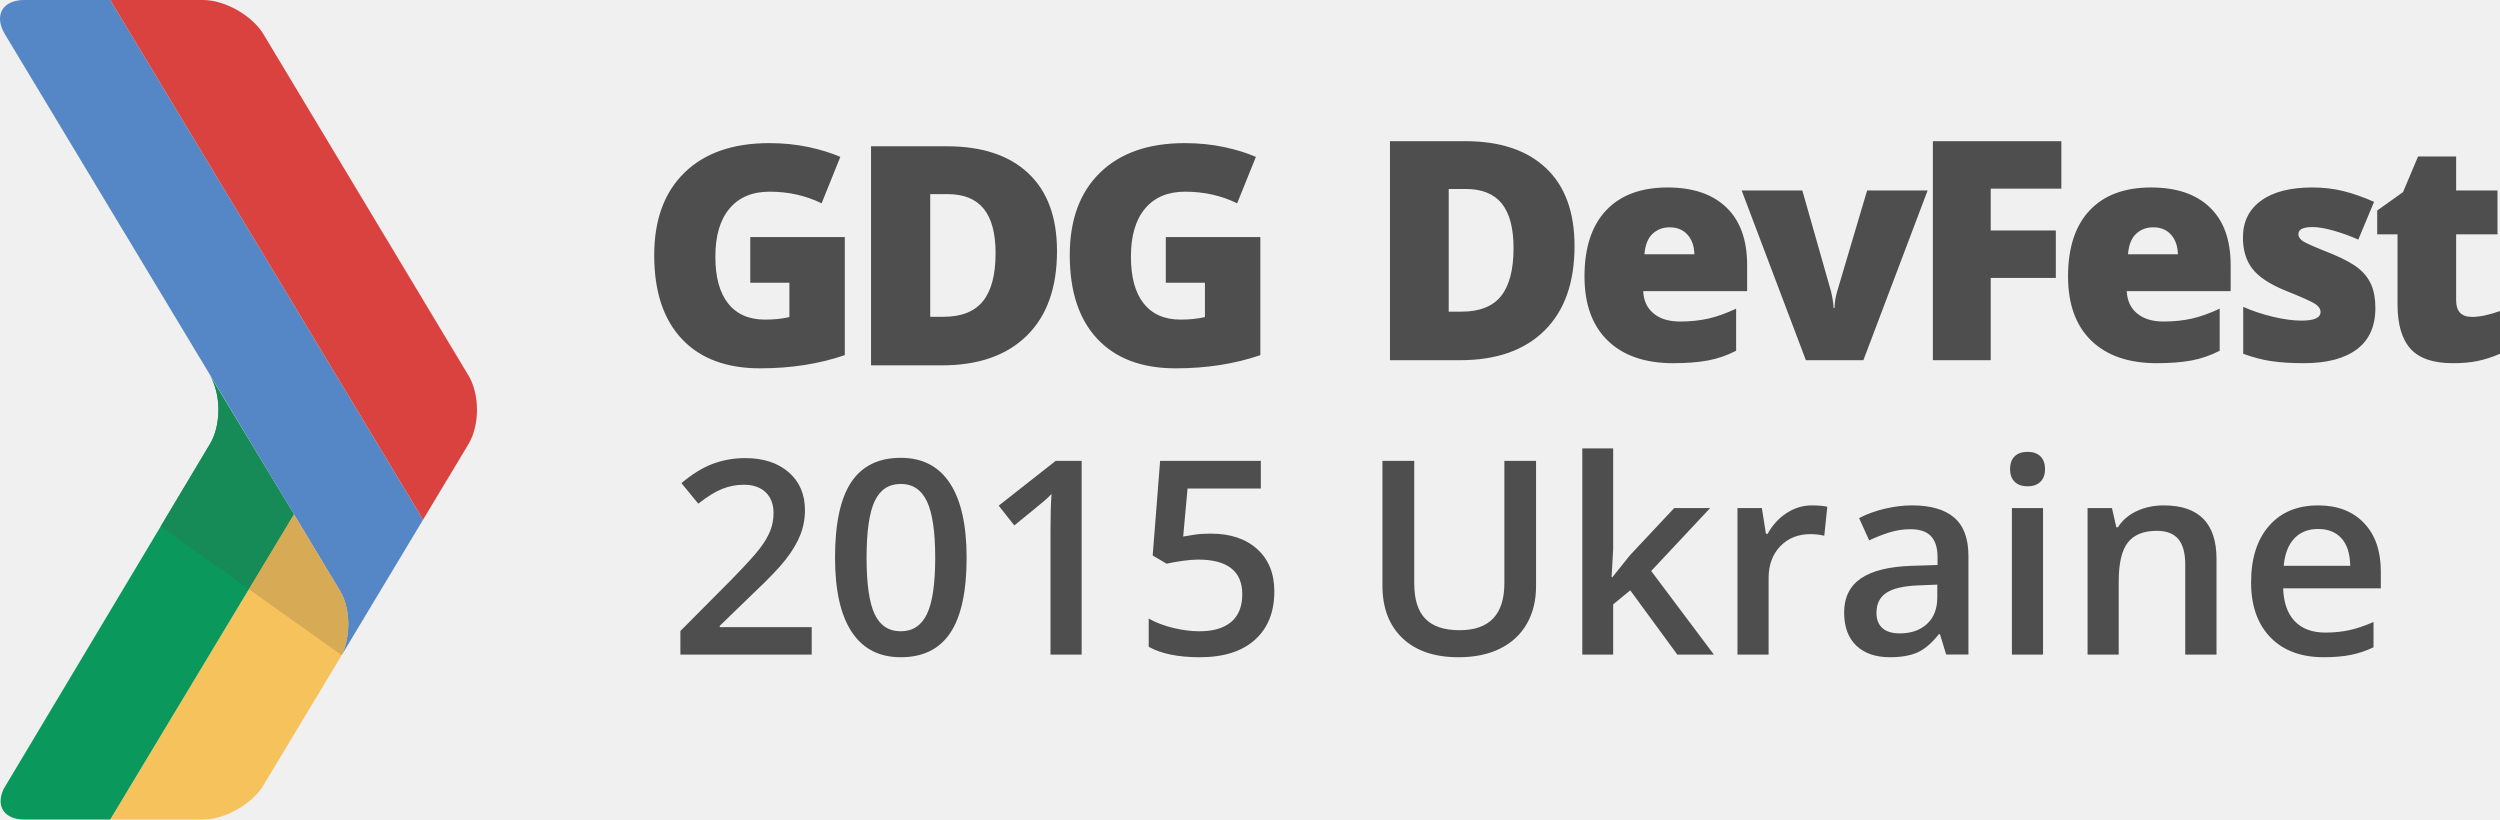
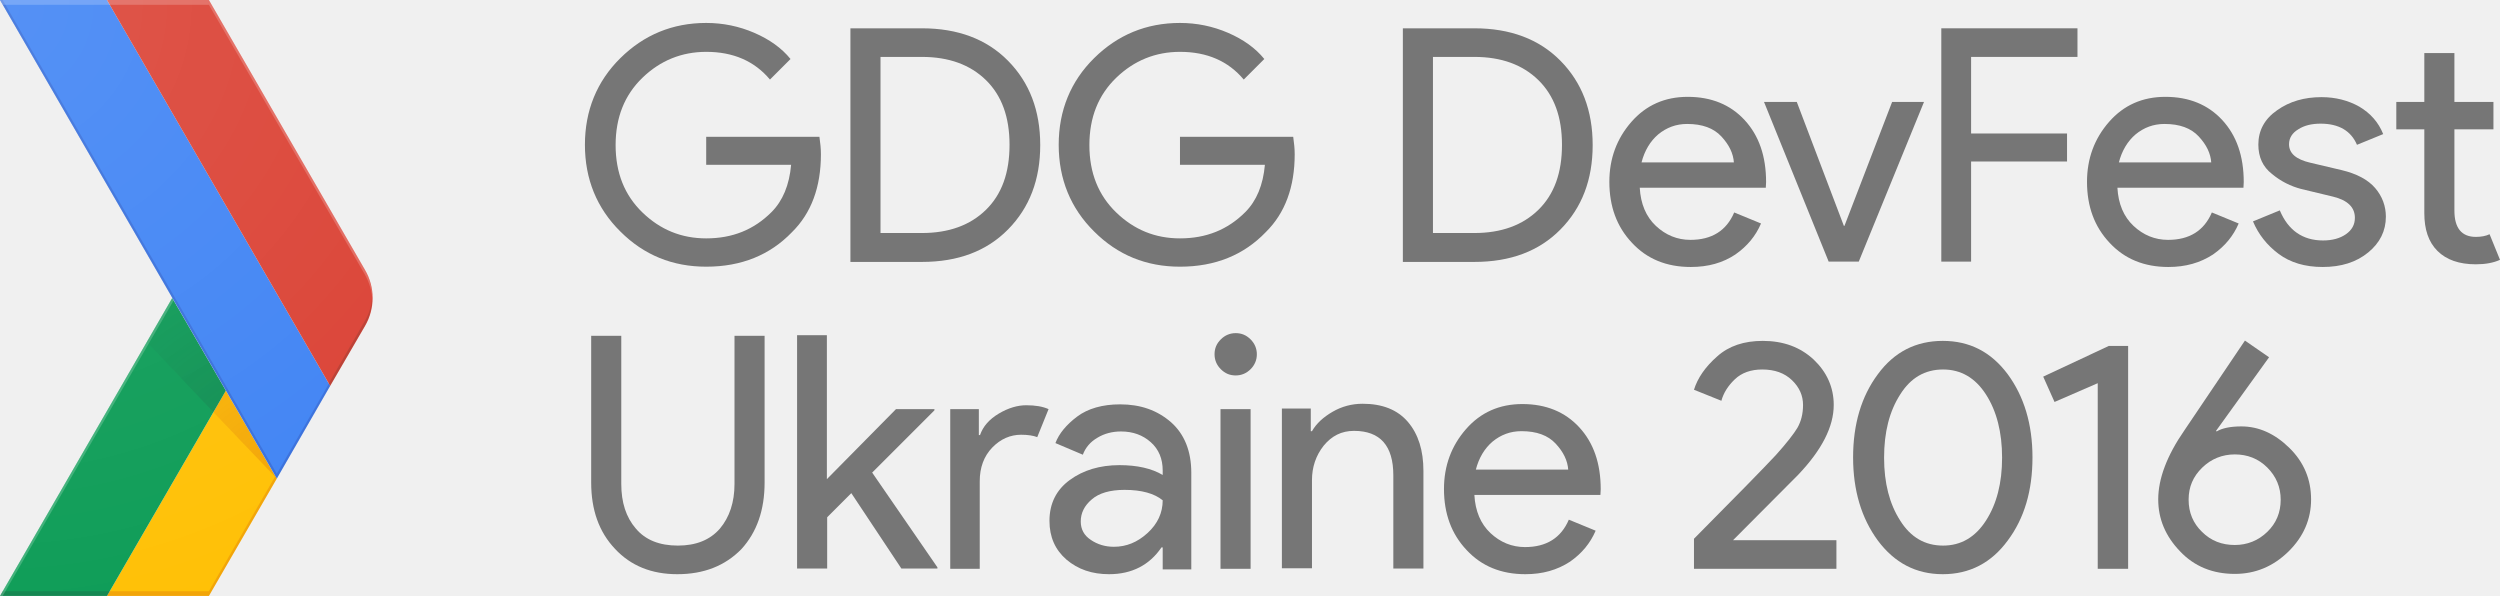
- <svg xmlns="http://www.w3.org/2000/svg" viewBox="90.18 977.405 610.109 200">
-   <path fill="#F6C25B" d="M117.073 1177.405h22.645c5.352 0 12.006-3.76 14.77-8.376l19.072-31.728c2.255-4.65 2.173-11.427-.397-15.712l-11.26-18.633-44.83 74.448z" />
-   <path fill="#0A985C" d="M141.413 1085.78l-50.35 84.172c-1.943 4.148.08 7.453 5.07 7.453h20.94l44.83-74.448-20.49-33.916c2.762 4.598 2.762 12.133 0 16.74" />
-   <path fill="#5586C5" d="M96.134 977.405c-5.38 0-7.502 3.78-4.747 8.366l81.776 135.823c2.57 4.285 2.646 11.06.397 15.705l19.876-33.078-76.35-126.814h-20.95z" />
-   <path fill="#D9423E" d="M117.087 977.405l76.35 126.813 11.072-18.432c2.766-4.613 2.766-12.148 0-16.744l-50.02-83.27c-2.77-4.587-9.422-8.367-14.773-8.367h-22.63z" />
-   <path d="M288.27 1137.153h-32.046v-5.755l12.19-12.257c3.602-3.682 5.987-6.296 7.163-7.837 1.175-1.54 2.034-2.994 2.57-4.35.54-1.36.81-2.812.81-4.367 0-2.132-.642-3.814-1.924-5.044-1.286-1.225-3.056-1.84-5.322-1.84-1.81 0-3.56.334-5.25 1-1.695.67-3.65 1.876-5.87 3.622l-4.11-5.013c2.63-2.22 5.184-3.793 7.665-4.72 2.478-.925 5.12-1.39 7.922-1.39 4.398 0 7.926 1.148 10.578 3.445 2.653 2.293 3.978 5.382 3.978 9.264 0 2.13-.386 4.16-1.148 6.08-.765 1.915-1.942 3.894-3.527 5.93-1.582 2.037-4.22 4.79-7.905 8.263l-8.215 7.955v.32h22.443v6.696zm37.806-23.637c0 8.212-1.32 14.315-3.96 18.303-2.643 3.986-6.68 5.98-12.113 5.98-5.26 0-9.248-2.06-11.965-6.177-2.717-4.118-4.074-10.153-4.074-18.108 0-8.345 1.32-14.492 3.96-18.45 2.643-3.953 6.67-5.93 12.08-5.93 5.283 0 9.28 2.07 11.998 6.208 2.717 4.138 4.074 10.197 4.074 18.172zm-24.415 0c0 6.445.665 11.048 1.99 13.805 1.327 2.763 3.446 4.144 6.354 4.144 2.91 0 5.04-1.4 6.387-4.207 1.348-2.802 2.02-7.38 2.02-13.74 0-6.34-.672-10.925-2.02-13.76-1.346-2.834-3.475-4.252-6.386-4.252-2.908 0-5.027 1.39-6.353 4.172-1.325 2.782-1.99 7.395-1.99 13.84zm52.488 23.637h-7.6v-30.526c0-3.643.085-6.53.26-8.666-.496.52-1.107 1.09-1.828 1.717-.722.625-3.14 2.607-7.26 5.95l-3.816-4.82 13.906-10.927h6.34v47.273zm31.532-29.52c4.764 0 8.536 1.26 11.32 3.782 2.78 2.522 4.172 5.96 4.172 10.313 0 5.044-1.58 8.984-4.74 11.82-3.157 2.837-7.645 4.25-13.468 4.25-5.28 0-9.432-.85-12.45-2.55v-6.89c1.746.99 3.752 1.756 6.014 2.296 2.266.54 4.368.81 6.306.81 3.428 0 6.038-.765 7.826-2.296 1.79-1.53 2.686-3.773 2.686-6.73 0-5.644-3.602-8.47-10.803-8.47-1.01 0-2.262.103-3.75.308-1.49.205-2.79.437-3.912.697l-3.395-2.006 1.81-23.087h24.58v6.756h-17.883l-1.068 11.707c.755-.13 1.678-.28 2.765-.454 1.086-.174 2.42-.26 3.99-.26zm79.362-17.753v30.587c0 3.493-.752 6.547-2.25 9.168-1.5 2.618-3.666 4.634-6.5 6.045-2.837 1.415-6.227 2.12-10.17 2.12-5.865 0-10.424-1.553-13.682-4.655-3.253-3.106-4.884-7.375-4.884-12.808v-30.458h7.76v29.91c0 3.9.907 6.78 2.718 8.63 1.81 1.856 4.593 2.783 8.345 2.783 7.284 0 10.93-3.827 10.93-11.48v-29.845h7.73zm18.628 28.39l4.298-5.37 10.803-11.51h8.765l-14.392 15.36 15.297 20.403h-8.928l-11.48-15.682-4.17 3.43v12.254h-7.535v-50.315h7.536v24.542l-.39 6.89h.196zm48.668-17.527c1.53 0 2.792.11 3.783.325l-.74 7.08c-1.08-.26-2.2-.39-3.363-.39-3.04 0-5.506.995-7.392 2.977-1.886 1.982-2.83 4.558-2.83 7.73v18.69h-7.597v-35.765h5.95l1 6.308h.39c1.188-2.136 2.732-3.827 4.643-5.078 1.907-1.252 3.96-1.877 6.16-1.877zm32.792 36.41l-1.52-4.98h-.26c-1.722 2.177-3.46 3.66-5.206 4.446-1.747.784-3.988 1.177-6.725 1.177-3.52 0-6.26-.947-8.236-2.843-1.97-1.9-2.956-4.582-2.956-8.055 0-3.684 1.366-6.466 4.104-8.34 2.737-1.878 6.91-2.9 12.515-3.074l6.178-.195v-1.906c0-2.286-.533-3.995-1.603-5.126-1.066-1.132-2.72-1.7-4.962-1.7-1.83 0-3.588.27-5.273.81-1.68.54-3.298 1.177-4.85 1.908l-2.457-5.433c1.942-1.01 4.063-1.78 6.37-2.31 2.308-.53 4.485-.793 6.535-.793 4.55 0 7.98.99 10.297 2.977 2.317 1.98 3.48 5.097 3.48 9.342v24.09h-5.435zm-11.32-5.174c2.76 0 4.977-.774 6.648-2.315 1.668-1.54 2.505-3.7 2.505-6.483v-3.103l-4.593.19c-3.58.13-6.183.73-7.81 1.797-1.627 1.066-2.44 2.7-2.44 4.897 0 1.596.472 2.83 1.422 3.705.947.87 2.372 1.31 4.27 1.31zm26.908-40.064c0-1.36.372-2.406 1.118-3.137.74-.736 1.804-1.1 3.184-1.1 1.337 0 2.376.364 3.12 1.1.745.73 1.114 1.775 1.114 3.135 0 1.292-.37 2.31-1.114 3.055-.745.746-1.784 1.115-3.12 1.115-1.38 0-2.443-.37-3.184-1.114-.746-.743-1.118-1.76-1.118-3.053zm8.052 45.237h-7.597v-35.764h7.597v35.762zm42.333 0h-7.63v-21.99c0-2.758-.558-4.818-1.67-6.175-1.11-1.357-2.87-2.037-5.286-2.037-3.213 0-5.56.95-7.05 2.85-1.487 1.895-2.232 5.074-2.232 9.536v17.817h-7.597v-35.764h5.95l1.066 4.687h.39c1.077-1.702 2.608-3.017 4.59-3.943 1.986-.926 4.183-1.39 6.6-1.39 8.578 0 12.87 4.363 12.87 13.094v23.316zm26.193.647c-5.56 0-9.91-1.62-13.05-4.867-3.136-3.243-4.705-7.713-4.705-13.402 0-5.84 1.457-10.43 4.37-13.773 2.907-3.342 6.906-5.013 11.995-5.013 4.723 0 8.452 1.435 11.19 4.302 2.737 2.867 4.108 6.81 4.108 11.834v4.106h-23.835c.11 3.468 1.045 6.137 2.812 8.003 1.77 1.86 4.258 2.793 7.47 2.793 2.112 0 4.08-.198 5.902-.598 1.82-.4 3.78-1.063 5.87-1.99v6.18c-1.854.882-3.73 1.507-5.628 1.872-1.895.37-4.06.55-6.498.55zm-1.39-31.303c-2.414 0-4.348.765-5.804 2.297-1.456 1.53-2.324 3.762-2.604 6.694h16.233c-.04-2.953-.753-5.19-2.13-6.708-1.38-1.52-3.28-2.283-5.694-2.283zM474.434 1037.446c0 8.922-2.443 15.8-7.314 20.62-4.874 4.818-11.73 7.24-20.557 7.24h-17.17v-53.448h18.367c8.513 0 15.088 2.197 19.72 6.585 4.634 4.376 6.954 10.72 6.954 19.003zm-14.884.515c0-4.895-.96-8.527-2.884-10.896-1.914-2.358-4.84-3.543-8.763-3.543h-4.173v29.936h3.2c4.35 0 7.552-1.275 9.585-3.814 2.017-2.55 3.035-6.44 3.035-11.68zm38.95 28.078c-6.855 0-12.17-1.836-15.956-5.502-3.783-3.67-5.68-8.9-5.68-15.668 0-6.99 1.75-12.367 5.257-16.102 3.51-3.738 8.52-5.61 15.025-5.61 6.19 0 10.974 1.625 14.354 4.88 3.376 3.252 5.057 7.934 5.057 14.06v6.36H491.2c.093 2.313.937 4.125 2.516 5.44 1.59 1.322 3.745 1.972 6.48 1.972 2.49 0 4.784-.24 6.878-.708 2.085-.475 4.362-1.285 6.798-2.43V1063c-2.218 1.15-4.518 1.94-6.89 2.38-2.374.44-5.204.658-8.48.658zm-.844-33.158c-1.667 0-3.06.533-4.186 1.592-1.134 1.056-1.784 2.72-1.982 4.986h12.197c-.05-1.996-.61-3.588-1.69-4.788-1.078-1.2-2.527-1.79-4.34-1.79zm33.237 32.426l-15.673-41.424h14.805l6.965 24.495c.02.126.072.328.15.625.07.29.143.64.212 1.036.078.406.143.834.198 1.288.065.45.096.868.096 1.254h.246c0-1.258.222-2.638.656-4.125l7.293-24.573h14.767l-15.68 41.424h-14.033zm45.11 0h-14.116v-53.45h31.353v11.592h-17.238v10.2h15.89v11.59h-15.89v20.068zm40.497.732c-6.85 0-12.15-1.836-15.95-5.502-3.783-3.67-5.677-8.9-5.677-15.668 0-6.99 1.75-12.367 5.257-16.102 3.51-3.738 8.513-5.61 15.023-5.61 6.19 0 10.975 1.625 14.35 4.88 3.377 3.252 5.055 7.934 5.055 14.06v6.36H609.2c.1 2.313.944 4.125 2.526 5.44 1.583 1.322 3.736 1.972 6.476 1.972 2.488 0 4.785-.24 6.883-.708 2.078-.475 4.35-1.285 6.794-2.43V1063c-2.217 1.15-4.534 1.94-6.89 2.38-2.377.44-5.203.658-8.49.658zm-.84-33.158c-1.66 0-3.062.533-4.187 1.592-1.128 1.056-1.784 2.72-1.97 4.986h12.186c-.056-1.996-.617-3.588-1.687-4.788-1.084-1.2-2.527-1.79-4.344-1.79zm54.216 19.7c0 4.436-1.497 7.79-4.5 10.053-3 2.266-7.305 3.404-12.916 3.404-3.045 0-5.7-.16-7.946-.496-2.252-.326-4.542-.934-6.89-1.802v-11.444c2.205.977 4.615 1.783 7.243 2.412 2.618.63 4.962.943 7.016.943 3.08 0 4.61-.7 4.61-2.11 0-.734-.43-1.39-1.29-1.958-.852-.573-3.353-1.687-7.49-3.344-3.775-1.565-6.407-3.335-7.907-5.324-1.507-1.98-2.252-4.497-2.252-7.545 0-3.85 1.47-6.85 4.426-8.99 2.946-2.155 7.12-3.224 12.515-3.224 2.71 0 5.257.297 7.645.9 2.375.597 4.843 1.465 7.413 2.613l-3.848 9.212c-1.887-.848-3.883-1.582-5.99-2.177-2.103-.598-3.812-.888-5.148-.888-2.32 0-3.475.567-3.475 1.708 0 .707.403 1.316 1.206 1.804.813.505 3.154 1.523 7.03 3.057 2.87 1.2 5.02 2.37 6.44 3.516 1.41 1.146 2.453 2.492 3.12 4.037.66 1.55.988 3.422.988 5.643zm23.56 2.164c1.908 0 4.194-.48 6.852-1.432v10.426c-1.917.823-3.732 1.408-5.464 1.767-1.726.36-3.756.533-6.08.533-4.76 0-8.202-1.18-10.294-3.523-2.116-2.358-3.168-5.97-3.168-10.846V1034.6h-4.962v-5.82l6.305-4.496 3.667-8.697h9.293v8.292h10.092v10.72h-10.092v16.12c0 2.674 1.282 4.02 3.85 4.02zM273.274 1035.265h23.072v28.81c-6.267 2.143-13.157 3.22-20.66 3.22-8.24 0-14.61-2.39-19.104-7.17-4.497-4.775-6.746-11.59-6.746-20.436 0-8.637 2.46-15.346 7.385-20.15 4.93-4.8 11.827-7.207 20.7-7.207 3.366 0 6.54.32 9.527.953 2.977.633 5.585 1.44 7.81 2.41l-4.573 11.33c-3.848-1.892-8.086-2.842-12.686-2.842-4.218 0-7.478 1.37-9.782 4.115-2.31 2.733-3.46 6.652-3.46 11.754 0 4.996 1.044 8.803 3.13 11.42 2.08 2.625 5.084 3.933 9.012 3.933 2.15 0 4.125-.2 5.93-.622v-8.372h-9.55v-11.15h-.003zm74.86 3.435c0 8.926-2.46 15.798-7.372 20.626-4.912 4.825-11.812 7.24-20.714 7.24H302.75v-53.462h18.504c8.582 0 15.208 2.194 19.877 6.585 4.667 4.386 7.005 10.72 7.005 19.01zm-14.99.516c0-4.904-.975-8.536-2.912-10.89-1.938-2.376-4.877-3.55-8.828-3.55h-4.21v29.94h3.218c4.39 0 7.604-1.27 9.655-3.82 2.05-2.543 3.076-6.442 3.076-11.68zm41.544-3.95h23.073v28.81c-6.266 2.142-13.146 3.22-20.66 3.22-8.242 0-14.61-2.39-19.106-7.17-4.49-4.776-6.747-11.59-6.747-20.437 0-8.637 2.465-15.346 7.393-20.15 4.923-4.8 11.82-7.207 20.7-7.207 3.35 0 6.533.32 9.52.953 2.983.633 5.587 1.44 7.81 2.41l-4.574 11.33c-3.85-1.892-8.083-2.842-12.692-2.842-4.214 0-7.47 1.37-9.774 4.115-2.304 2.733-3.456 6.652-3.456 11.754 0 4.996 1.04 8.803 3.123 11.42 2.082 2.625 5.09 3.933 9.016 3.933 2.143 0 4.118-.2 5.92-.622v-8.372h-9.547v-11.15z" fill="#4E4E4E" />
-   <path fill="#168B58" d="M141.413 1085.78l-12.032 20.114 21.537 15.307 10.985-18.24-20.487-33.917c2.762 4.595 2.762 12.13 0 16.737z" />
-   <path fill="#D7AB56" d="M161.902 1102.957l-10.985 18.243 22.646 16.096c2.252-4.65 2.17-11.422-.4-15.705l-11.26-18.632z" />
+ <svg xmlns="http://www.w3.org/2000/svg" id="Layer_4" viewBox="0 0 839 200">
+   <style>.st0{fill:none;} .st1{fill:#FFC107;} .st2{fill:#0F9D58;} .st3{opacity:0.2;fill:#BF360C;enable-background:new ;} .st4{opacity:0.2;fill:#263238;enable-background:new ;} .st5{opacity:0.2;fill:#FFFFFF;enable-background:new ;} .st6{fill:url(#XMLID_257_);} .st7{fill:url(#XMLID_258_);} .st8{fill:#4285F4;} .st9{fill:#DB4437;} .st10{opacity:0.2;fill:#1A237E;enable-background:new ;} .st11{opacity:0.2;fill:#3E2723;enable-background:new ;} .st12{fill:url(#XMLID_259_);} .st13{fill:#767676;}</style>
+   <g id="XMLID_60_">
+     <g id="XMLID_61_">
+       <g id="XMLID_62_">
+         <path id="XMLID_106_" class="st0" d="M122.5 90.6L70.1 0H0l57.8 100L0 200h70.1l52.4-90.6c3.3-5.8 3.3-13 0-18.8z" />
+         <path id="XMLID_105_" class="st1" d="M92.4 159.8l-16.6-28.7L35.9 200h34.2l22.8-39.4z" />
+         <path id="XMLID_104_" class="st0" d="M122.5 90.6L70.1 0H0l57.8 100L0 200h70.1l52.4-90.6c3.3-5.8 3.3-13 0-18.8z" />
+         <path id="XMLID_103_" class="st2" d="M57.8 100l18 31.1L35.9 200H0z" />
+         <path id="XMLID_102_" class="st0" d="M122.5 90.6L70.1 0H0l57.8 100L0 200h70.1l52.4-90.6c3.3-5.8 3.3-13 0-18.8z" />
+         <path id="XMLID_101_" class="st3" d="M70.1 198.4H36.8l-.9 1.6h34.2l22.8-39.4-.5-.8z" />
+         <path id="XMLID_100_" class="st0" d="M122.5 90.6L70.1 0H0l57.8 100L0 200h70.1l52.4-90.6c3.3-5.8 3.3-13 0-18.8z" />
+         <path id="XMLID_99_" class="st4" d="M.9 198.4L0 200h35.9l.9-1.6z" />
+         <path id="XMLID_98_" class="st0" d="M122.5 90.6L70.1 0H0l57.8 100L0 200h70.1l52.4-90.6c3.3-5.8 3.3-13 0-18.8z" />
+         <path id="XMLID_96_" class="st5" d="M0 200h.9l57.4-99.2-.5-.8z" />
+         <path id="XMLID_94_" class="st0" d="M122.5 90.6L70.1 0H0l57.8 100L0 200h70.1l52.4-90.6c3.3-5.8 3.3-13 0-18.8z" />
+         <radialGradient id="XMLID_257_" cx="92.62" cy="2707.501" r="69.162" gradientTransform="matrix(1 0 0 -1 0 2867.46)" gradientUnits="userSpaceOnUse">
+           <stop offset="0" stop-color="#BF360C" stop-opacity=".2" />
+           <stop offset="1" stop-color="#BF360C" stop-opacity=".02" />
+         </radialGradient>
+         <path id="XMLID_92_" class="st6" d="M92.9 160.6l-17.1-29.5-4.2 7.2z" />
+         <path id="XMLID_90_" class="st0" d="M122.5 90.6L70.1 0H0l57.8 100L0 200h70.1l52.4-90.6c3.3-5.8 3.3-13 0-18.8z" />
+         <radialGradient id="XMLID_258_" cx="92.423" cy="2707.063" r="69.723" gradientTransform="matrix(1 0 0 -1 0 2867.46)" gradientUnits="userSpaceOnUse">
+           <stop offset="0" stop-color="#263238" stop-opacity=".2" />
+           <stop offset="1" stop-color="#263238" stop-opacity=".02" />
+         </radialGradient>
+         <path id="XMLID_89_" class="st7" d="M71.6 138.3l4.2-7.2-18-31.1-8.5 14.8z" />
+         <path id="XMLID_88_" class="st0" d="M122.5 90.6L70.1 0H0l57.8 100L0 200h70.1l52.4-90.6c3.3-5.8 3.3-13 0-18.8z" />
+         <g id="XMLID_85_">
+           <g id="XMLID_86_">
+             <path id="XMLID_87_" class="st8" d="M35.9 0H0l92.9 160.6 17.9-31.1z" />
+           </g>
+         </g>
+         <path id="XMLID_84_" class="st0" d="M122.5 90.6L70.1 0H0l57.8 100L0 200h70.1l52.4-90.6c3.3-5.8 3.3-13 0-18.8z" />
+         <path id="XMLID_83_" class="st9" d="M122.5 109.4c3.4-5.8 3.4-13 0-18.8L70.1 0H35.9l74.9 129.5 11.7-20.1z" />
+         <path id="XMLID_82_" class="st0" d="M122.5 90.6L70.1 0H0l57.8 100L0 200h70.1l52.4-90.6c3.3-5.8 3.3-13 0-18.8z" />
+         <path id="XMLID_71_" class="st10" d="M110.8 129.5l-.4-.8L92.9 159 .9 0H0l92.9 160.6 17.9-31.1z" />
+         <path id="XMLID_69_" class="st0" d="M122.5 90.6L70.1 0H0l57.8 100L0 200h70.1l52.4-90.6c3.3-5.8 3.3-13 0-18.8z" />
+         <path id="XMLID_67_" class="st5" d="M70.1 1.6l52.4 90.6c1.5 2.7 2.3 5.6 2.5 8.6.1-3.5-.7-7-2.5-10.2L70.1 0H0l.9 1.6h69.2z" />
+         <path id="XMLID_66_" class="st0" d="M122.5 90.6L70.1 0H0l57.8 100L0 200h70.1l52.4-90.6c3.3-5.8 3.3-13 0-18.8z" />
+         <path id="XMLID_65_" class="st11" d="M110.8 129.5l11.6-20.1c1.8-3.1 2.6-6.7 2.5-10.2-.1 3-.9 5.9-2.5 8.6l-12.1 20.9.5.8z" />
+         <path id="XMLID_64_" class="st0" d="M122.5 90.6L70.1 0H0l57.8 100L0 200h70.1l52.4-90.6c3.3-5.8 3.3-13 0-18.8z" />
+         <radialGradient id="XMLID_259_" cx="-1.562" cy="2865.898" r="209.922" gradientTransform="matrix(1 0 0 -1 0 2867.46)" gradientUnits="userSpaceOnUse">
+           <stop offset="0" stop-color="#FFF" stop-opacity=".1" />
+           <stop offset="1" stop-color="#FFF" stop-opacity="0" />
+         </radialGradient>
+         <path id="XMLID_63_" class="st12" d="M122.5 90.6L70.1 0H0l57.8 100L0 200h70.1l52.4-90.6c3.3-5.8 3.3-13 0-18.8z" />
+       </g>
+     </g>
+   </g>
+   <g id="XMLID_7_">
+     <path id="XMLID_116_" class="st13" d="M275.5 51.8c0 10.9-3.2 19.7-9.7 26.1-7.4 7.7-17 11.6-28.8 11.6-11.3 0-20.9-3.9-28.8-11.8-7.9-7.8-11.9-17.6-11.9-29.1s4-21.3 11.9-29.1c7.9-7.8 17.5-11.8 28.8-11.8 5.6 0 11 1.1 16.1 3.3 5.1 2.2 9.2 5.1 12.2 8.8l-6.9 6.9c-5.2-6.2-12.3-9.3-21.4-9.3-8.2 0-15.4 2.9-21.4 8.7-6 5.8-9 13.3-9 22.6s3 16.8 9 22.6c6 5.8 13.1 8.7 21.4 8.7 8.8 0 16-2.9 21.9-8.8 3.8-3.8 6-9.1 6.6-15.9H237v-9.4h38c.3 2.1.5 4 .5 5.9z" />
+     <path id="XMLID_118_" class="st13" d="M285.4 87.8V9.5h24c12 0 21.7 3.6 28.9 10.9 7.2 7.3 10.8 16.7 10.8 28.3s-3.6 21-10.8 28.3c-7.2 7.3-16.8 10.9-28.9 10.9h-24zm10.1-9.6h13.9c9 0 16.2-2.6 21.5-7.8 5.3-5.2 7.9-12.4 7.9-21.8 0-9.3-2.6-16.5-7.9-21.7-5.3-5.2-12.5-7.8-21.5-7.8h-13.9v59.1z" />
+     <path id="XMLID_121_" class="st13" d="M434.5 51.8c0 10.9-3.2 19.7-9.7 26.1-7.4 7.7-17 11.6-28.8 11.6-11.3 0-20.9-3.9-28.8-11.8-7.9-7.8-11.9-17.6-11.9-29.1s4-21.3 11.9-29.1c7.9-7.8 17.5-11.8 28.8-11.8 5.6 0 11 1.1 16.1 3.3 5.1 2.2 9.2 5.1 12.2 8.8l-6.9 6.9c-5.2-6.2-12.3-9.3-21.4-9.3-8.2 0-15.4 2.9-21.4 8.7-6 5.8-9 13.3-9 22.6s3 16.8 9 22.6c6 5.8 13.1 8.7 21.4 8.7 8.8 0 16-2.9 21.9-8.8 3.8-3.8 6-9.1 6.6-15.9H396v-9.4h38c.3 2.1.5 4 .5 5.9z" />
+     <path id="XMLID_123_" class="st13" d="M470.8 87.8V9.5h24c12 0 21.7 3.6 28.9 10.9 7.2 7.3 10.8 16.7 10.8 28.3s-3.6 21-10.8 28.3c-7.2 7.3-16.8 10.9-28.9 10.9h-24zm10.1-9.6h13.9c9 0 16.2-2.6 21.5-7.8 5.3-5.2 7.9-12.4 7.9-21.8 0-9.3-2.6-16.5-7.9-21.7-5.3-5.2-12.5-7.8-21.5-7.8h-13.9v59.1z" />
+     <path id="XMLID_126_" class="st13" d="M567.4 89.6c-8.1 0-14.7-2.7-19.7-8.1-5.1-5.4-7.6-12.2-7.6-20.5 0-7.8 2.5-14.5 7.4-20.1 4.9-5.6 11.2-8.4 18.9-8.4 7.9 0 14.3 2.6 19.1 7.8 4.8 5.2 7.2 12.1 7.2 20.8l-.1 1.9h-42.3c.3 5.4 2.1 9.7 5.4 12.8 3.3 3.1 7.2 4.7 11.6 4.7 7.2 0 12.1-3.1 14.7-9.2l9 3.7c-1.8 4.2-4.6 7.6-8.6 10.4-4.2 2.8-9.1 4.2-15 4.2zm14.5-35c-.2-3.1-1.6-6-4.2-8.8-2.6-2.8-6.4-4.2-11.5-4.2-3.7 0-6.9 1.2-9.7 3.5-2.7 2.3-4.6 5.5-5.6 9.4h31z" />
+     <path id="XMLID_129_" class="st13" d="M613.7 87.8L592 34.2h11l15.8 41.6h.2l16-41.6h10.7l-21.9 53.6h-10.1z" />
+     <path id="XMLID_131_" class="st13" d="M661.6 87.8h-10.1V9.5h45.7v9.6h-35.7v25.7h32.2v9.4h-32.2v33.6z" />
+     <path id="XMLID_133_" class="st13" d="M727.7 89.6c-8.1 0-14.7-2.7-19.7-8.1-5.1-5.4-7.6-12.2-7.6-20.5 0-7.8 2.5-14.5 7.4-20.1 4.9-5.6 11.2-8.4 18.9-8.4 7.9 0 14.3 2.6 19.1 7.8 4.8 5.2 7.2 12.1 7.2 20.8l-.1 1.9h-42.3c.3 5.4 2.1 9.7 5.4 12.8 3.3 3.1 7.2 4.7 11.6 4.7 7.2 0 12.1-3.1 14.7-9.2l9 3.7c-1.8 4.2-4.6 7.6-8.6 10.4-4.3 2.8-9.2 4.2-15 4.2zm14.4-35c-.2-3.1-1.6-6-4.2-8.8-2.6-2.8-6.4-4.2-11.5-4.2-3.7 0-6.9 1.2-9.7 3.5-2.7 2.3-4.6 5.5-5.6 9.4h31z" />
+     <path id="XMLID_136_" class="st13" d="M779.5 89.6c-6 0-10.9-1.5-14.8-4.4-3.9-2.9-6.8-6.6-8.6-10.9l9-3.7c2.8 6.7 7.7 10.1 14.5 10.1 3.1 0 5.7-.7 7.7-2.1 2-1.4 3-3.2 3-5.5 0-3.5-2.4-5.9-7.3-7.1l-10.8-2.6c-3.4-.9-6.7-2.5-9.7-5-3.1-2.4-4.6-5.7-4.6-9.9 0-4.7 2.1-8.6 6.3-11.5 4.2-3 9.2-4.4 14.9-4.4 4.7 0 9 1.1 12.7 3.2 3.7 2.2 6.4 5.2 8 9.2l-8.8 3.6c-2-4.7-6.1-7.1-12.2-7.1-3 0-5.5.6-7.5 1.9-2 1.2-3.1 2.9-3.1 5 0 3.1 2.4 5.1 7.1 6.2l10.6 2.5c5 1.2 8.8 3.2 11.2 6 2.4 2.8 3.6 6.1 3.6 9.6 0 4.8-2 8.8-5.9 12-4 3.3-9.1 4.9-15.3 4.9z" />
+     <path id="XMLID_138_" class="st13" d="M830.9 88.7c-5.6 0-9.9-1.5-12.9-4.5s-4.4-7.2-4.4-12.7V43.4h-9.4v-9.2h9.4V17.8h10.1v16.4h13.1v9.2h-13.1v27.3c0 5.8 2.4 8.8 7.2 8.8 1.8 0 3.4-.3 4.6-.9l3.5 8.6c-2.2 1-4.9 1.5-8.1 1.5z" />
+     <path id="XMLID_140_" class="st13" d="M227.3 192.7c-8.6 0-15.6-2.8-20.9-8.5-5.4-5.7-8-13.1-8-22.3v-49.2h10.1v49.7c0 6.2 1.6 11.2 4.9 15 3.2 3.8 7.9 5.7 14.1 5.7 6.1 0 10.8-1.9 14.1-5.7 3.2-3.8 4.9-8.8 4.9-15v-49.7h10.1v49.2c0 9.3-2.6 16.7-7.8 22.4-5.5 5.6-12.6 8.4-21.5 8.4z" />
+     <path id="XMLID_142_" class="st13" d="M277.5 112.6v48.2l23.2-23.5h12.9v.4l-20.9 20.9 21.9 31.8v.4h-12.1l-16.8-25.3-8.1 8.1v17.2h-10.1v-78.3h10z" />
+     <path id="XMLID_144_" class="st13" d="M329 190.9h-10.1v-53.6h9.6v8.7h.4c1-2.9 3.1-5.3 6.3-7.2 3.2-1.9 6.3-2.8 9.2-2.8 3 0 5.5.4 7.5 1.3l-3.8 9.4c-1.3-.5-3.1-.8-5.4-.8-3.6 0-6.9 1.4-9.7 4.3-2.8 2.9-4.2 6.7-4.2 11.3v29.4z" />
+     <path id="XMLID_146_" class="st13" d="M372.2 192.7c-5.7 0-10.4-1.6-14.3-4.9-3.8-3.3-5.7-7.6-5.7-13 0-5.8 2.3-10.4 6.8-13.7 4.5-3.3 10.1-5 16.7-5 5.9 0 10.8 1.1 14.5 3.3v-1.5c0-3.9-1.3-7.1-4-9.5-2.7-2.4-6-3.6-10-3.6-2.9 0-5.6.7-7.9 2.1-2.4 1.4-4 3.3-4.9 5.7l-9.2-3.9c1.2-3.2 3.7-6.2 7.3-8.9 3.6-2.7 8.5-4.1 14.4-4.1 6.9 0 12.5 2 17.1 6 4.5 4 6.8 9.7 6.8 17v32.4h-9.6v-7.4h-.4c-4 5.9-9.9 9-17.6 9zm1.6-9.2c4.2 0 7.9-1.5 11.3-4.6 3.4-3.1 5.1-6.8 5.1-11-2.8-2.3-7.1-3.5-12.8-3.5-4.9 0-8.6 1.1-11 3.2-2.5 2.1-3.7 4.6-3.7 7.4 0 2.6 1.1 4.7 3.4 6.2 2.2 1.5 4.8 2.3 7.7 2.3z" />
+     <path id="XMLID_157_" class="st13" d="M419.7 123.9c-1.4 1.4-3.1 2.1-5 2.1-2 0-3.6-.7-5-2.1-1.4-1.4-2.1-3.1-2.1-5 0-2 .7-3.6 2.1-5 1.4-1.4 3.1-2.1 5-2.1 2 0 3.6.7 5 2.1 1.4 1.4 2.1 3.1 2.1 5s-.7 3.6-2.1 5zm0 67h-10.1v-53.6h10.1v53.6z" />
+     <path id="XMLID_160_" class="st13" d="M439.9 137.3v7.4h.4c1.5-2.6 3.8-4.7 6.9-6.5 3.1-1.8 6.5-2.7 10.1-2.7 6.6 0 11.7 2 15.2 6.1s5.2 9.6 5.2 16.4v32.8h-10.1v-31.3c0-9.9-4.4-14.9-13.2-14.9-4.2 0-7.5 1.7-10.2 5-2.6 3.3-3.9 7.2-3.9 11.5v29.6h-10.1v-53.6h9.7z" />
+     <path id="XMLID_162_" class="st13" d="M511.9 192.7c-8.1 0-14.7-2.7-19.7-8.1-5.1-5.4-7.6-12.2-7.6-20.5 0-7.8 2.5-14.5 7.4-20.1 4.9-5.6 11.2-8.4 18.9-8.4 7.9 0 14.3 2.6 19.1 7.8 4.8 5.2 7.2 12.1 7.2 20.8l-.1 1.9h-42.3c.3 5.4 2.1 9.7 5.4 12.8 3.3 3.1 7.2 4.7 11.6 4.7 7.2 0 12.1-3.1 14.7-9.2l9 3.7c-1.8 4.2-4.6 7.6-8.6 10.4-4.3 2.8-9.2 4.2-15 4.2zm14.4-35c-.2-3.1-1.6-6-4.2-8.8-2.6-2.8-6.4-4.2-11.5-4.2-3.7 0-6.9 1.2-9.7 3.5-2.7 2.3-4.6 5.5-5.6 9.4h31z" />
+     <path id="XMLID_165_" class="st13" d="M616.2 190.9h-47.7v-10.1c14.3-14.4 23.4-23.7 27.5-28.1 3.6-4 6-7.1 7.2-9.1 1.2-2.1 1.9-4.6 1.9-7.7 0-3.1-1.2-5.9-3.7-8.3-2.5-2.4-5.8-3.6-10-3.6-3.8 0-6.9 1.1-9.2 3.3-2.3 2.2-3.8 4.6-4.5 7.2l-9.2-3.7c1.2-3.9 3.8-7.7 7.8-11.2 3.9-3.5 9-5.2 15.3-5.2 6.9 0 12.6 2.1 17.1 6.3 4.4 4.2 6.7 9.3 6.7 15.2 0 7.3-4 15.1-11.9 23.4l-21.9 22h34.7v9.6z" />
+     <path id="XMLID_167_" class="st13" d="M673.8 181.4c-5.5 7.5-12.8 11.3-21.8 11.3s-16.2-3.8-21.8-11.3c-5.5-7.5-8.3-16.8-8.3-27.9 0-11.2 2.8-20.5 8.3-27.9 5.5-7.5 12.8-11.2 21.8-11.2s16.2 3.7 21.8 11.2c5.5 7.5 8.3 16.8 8.3 27.9 0 11.1-2.7 20.4-8.3 27.9zm-21.7 1.7c6 0 10.8-2.8 14.4-8.4 3.6-5.6 5.4-12.6 5.4-21.1 0-8.5-1.8-15.6-5.4-21.2-3.6-5.6-8.4-8.4-14.4-8.4-6.1 0-10.9 2.8-14.4 8.4-3.6 5.6-5.4 12.6-5.4 21.2 0 8.5 1.8 15.5 5.4 21.1 3.5 5.6 8.3 8.4 14.4 8.4z" />
+     <path id="XMLID_170_" class="st13" d="M714.1 190.9H704v-62.3l-14.5 6.3-3.8-8.5 22-10.3h6.5v74.8z" />
+     <path id="XMLID_172_" class="st13" d="M752.2 143.1c5.8 0 11.2 2.4 16.1 7.2 4.9 4.8 7.3 10.6 7.3 17.3 0 6.6-2.5 12.5-7.6 17.5s-11.1 7.5-18 7.5c-7.4 0-13.6-2.5-18.4-7.6-4.9-5.1-7.3-10.9-7.3-17.4 0-6.9 2.9-14.7 8.8-23.2l20.3-30.1 8.1 5.6-17.8 24.7.2.2c1.8-1.1 4.6-1.7 8.3-1.7zm-2.2 39.8c4.2 0 7.9-1.5 10.9-4.4 3-2.9 4.5-6.5 4.5-10.8 0-4.2-1.5-7.8-4.5-10.8-3-3-6.7-4.4-10.9-4.4s-7.9 1.5-10.9 4.4c-3.1 3-4.6 6.5-4.6 10.8 0 4.3 1.5 7.9 4.5 10.8 3 3 6.7 4.4 11 4.4z" />
+   </g>
</svg>
